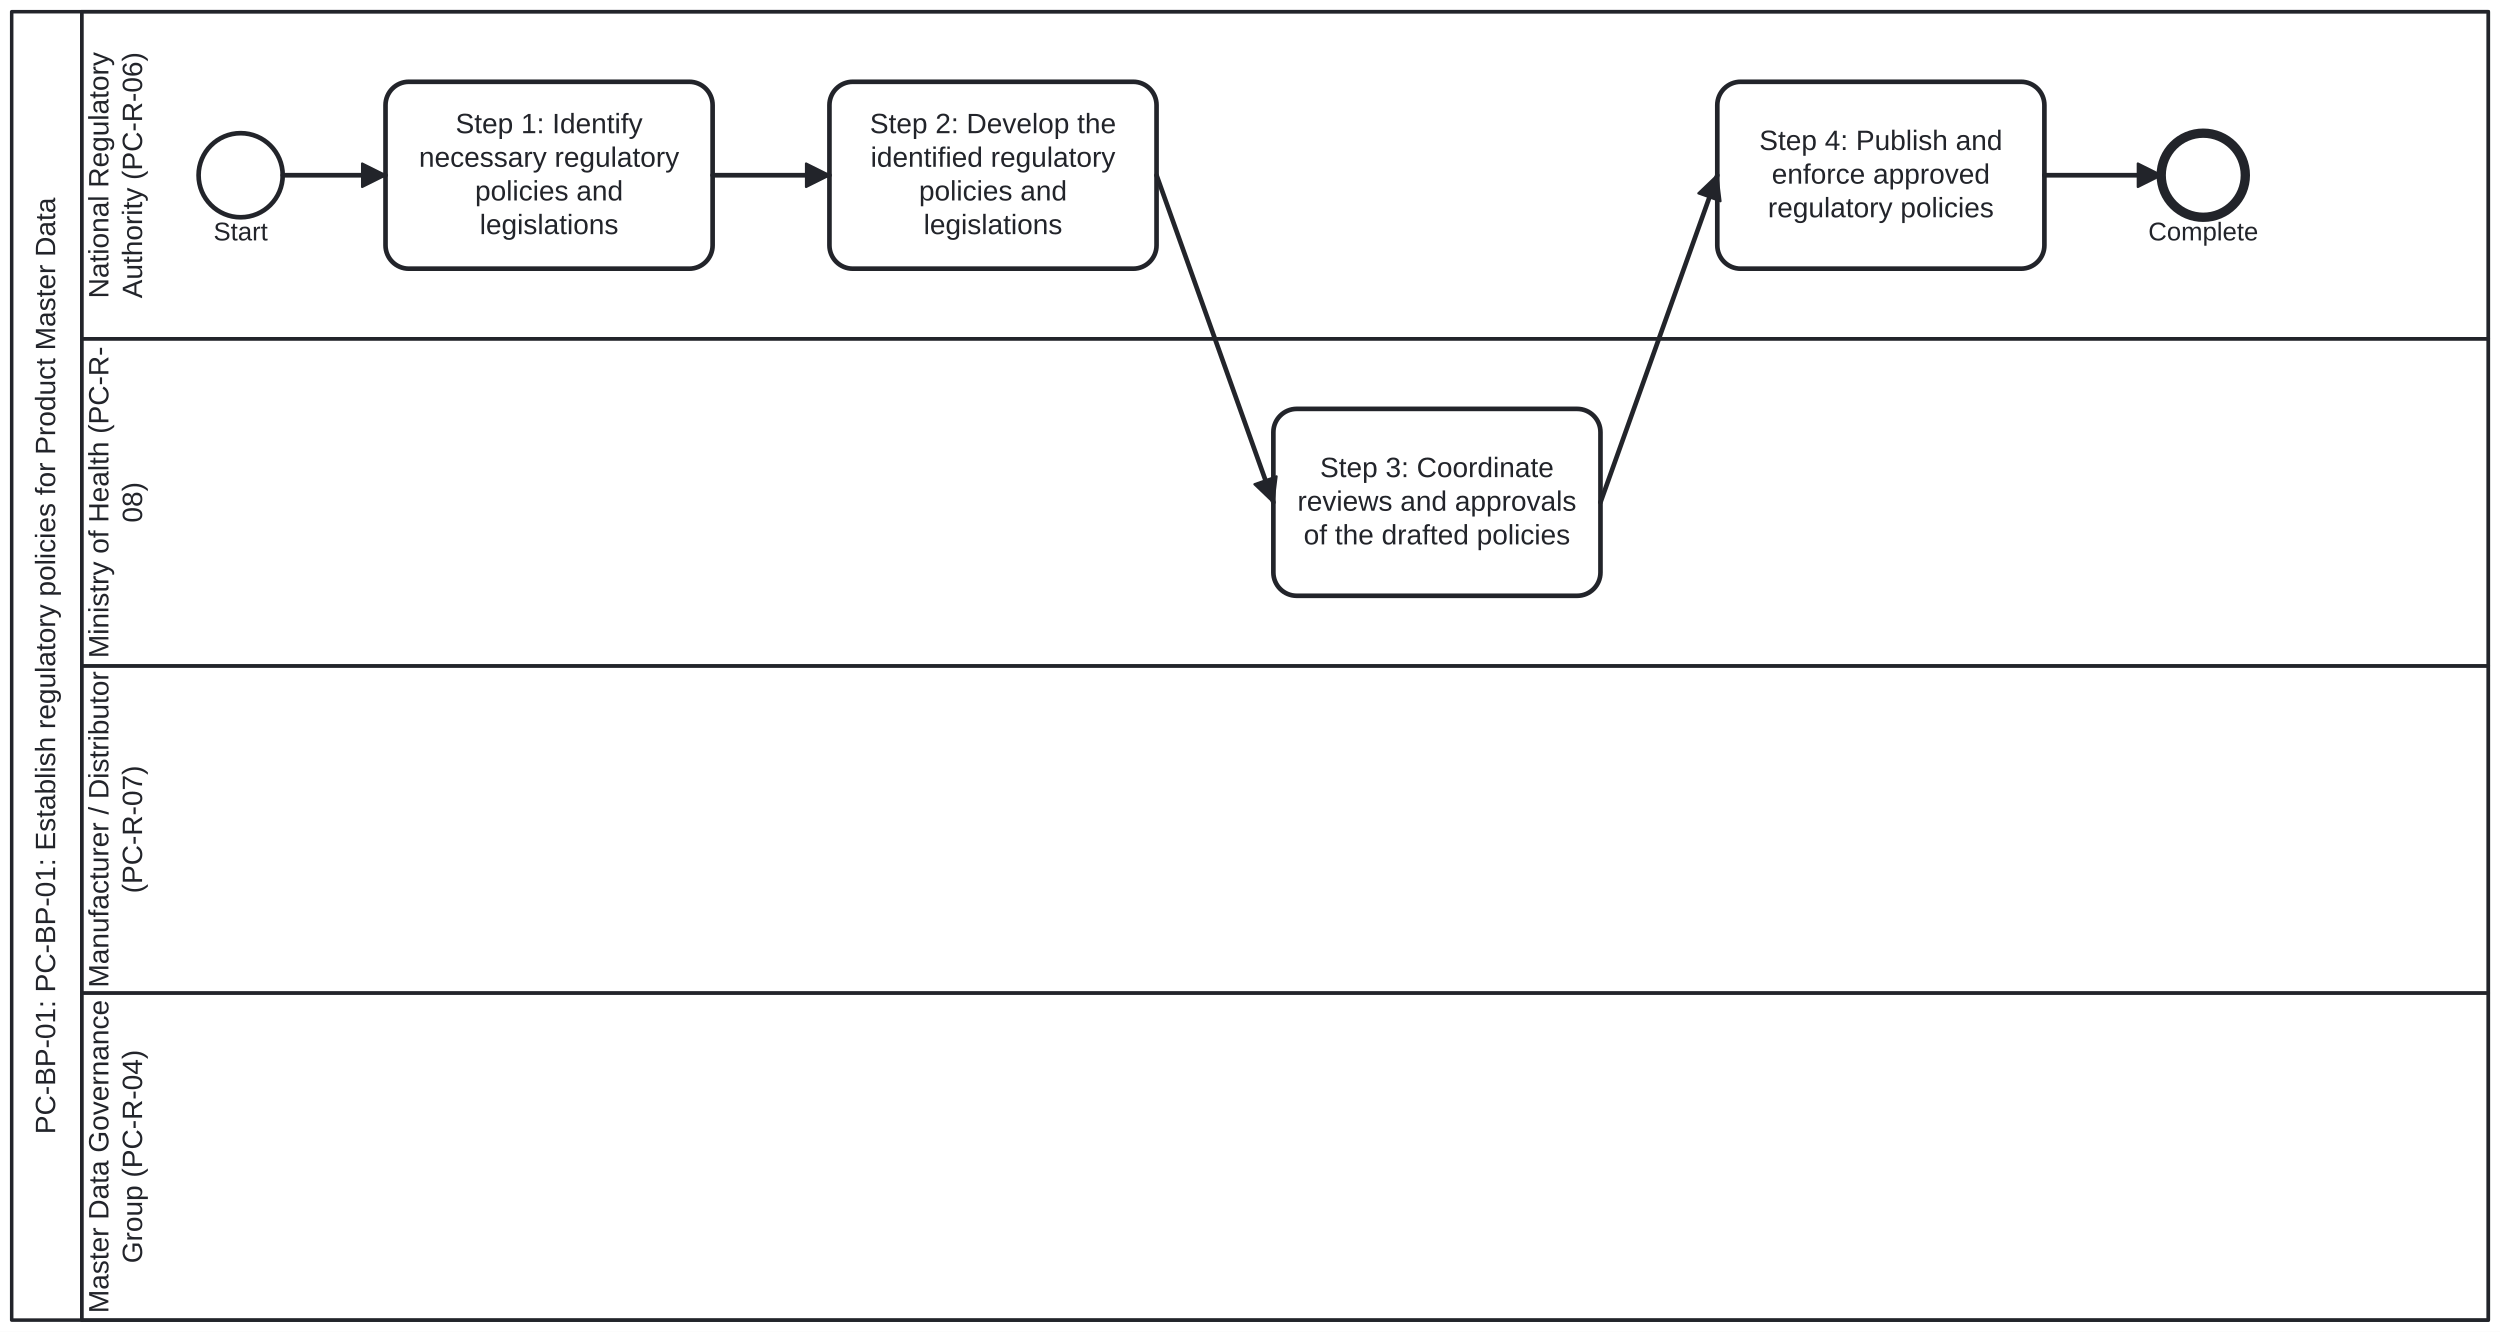
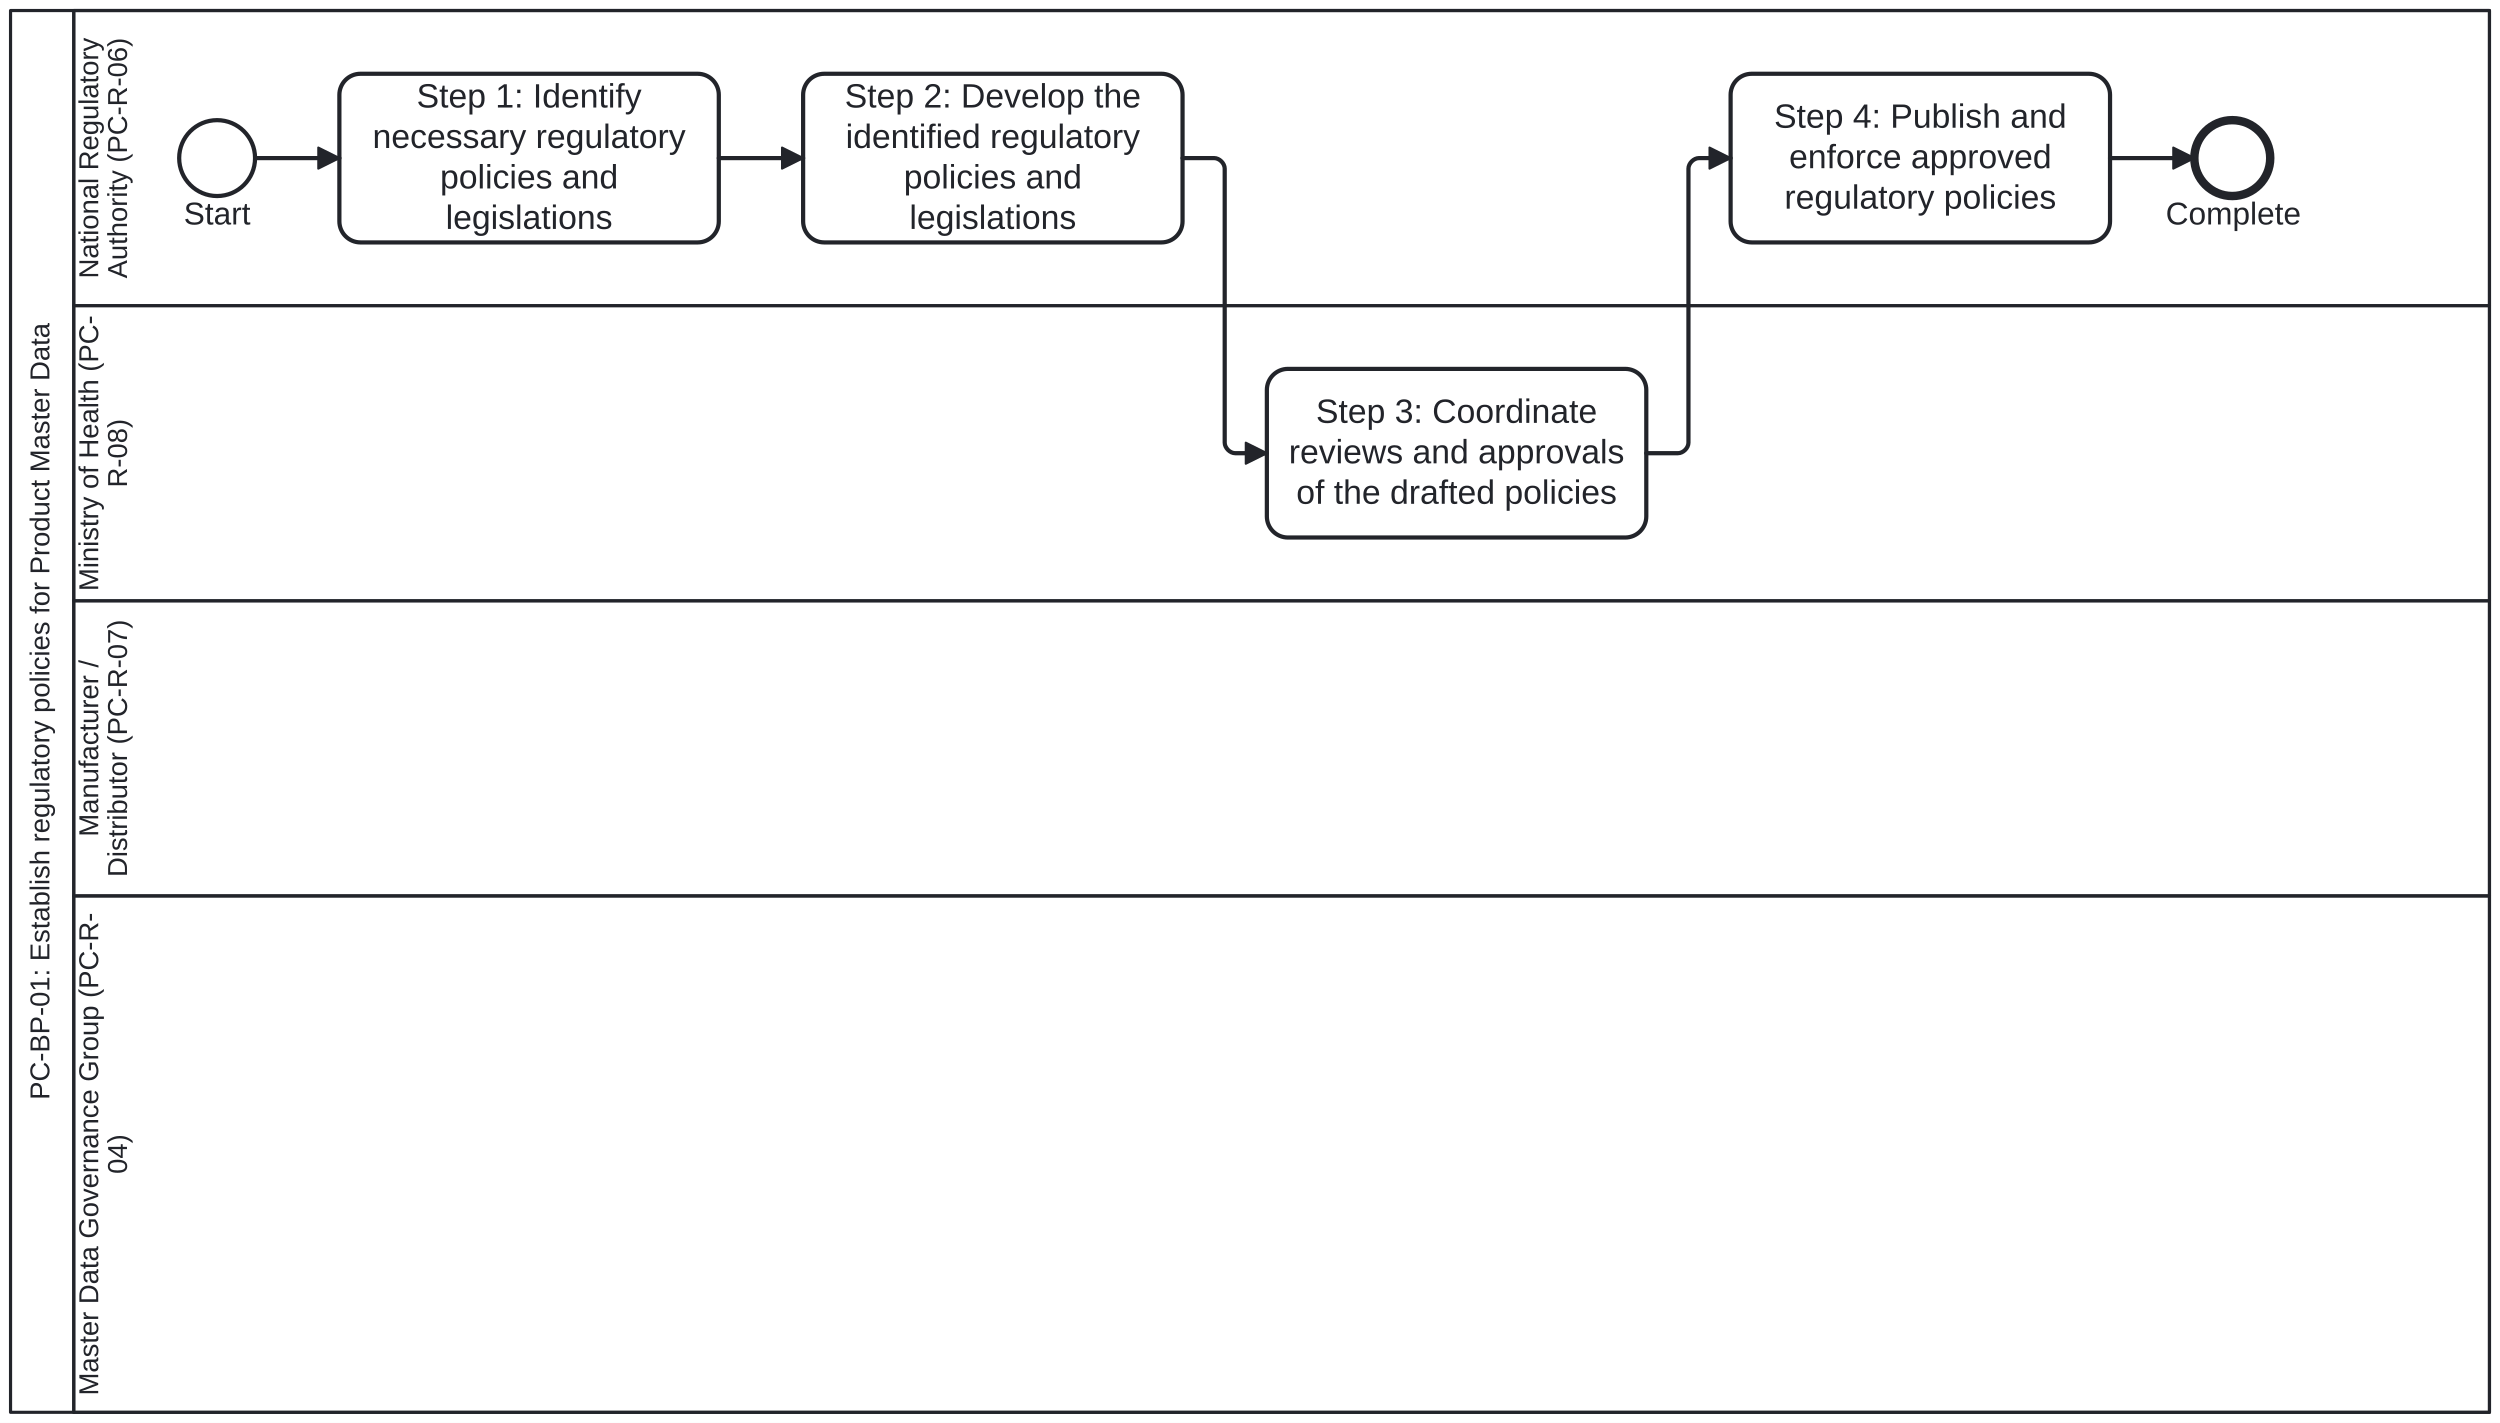
- <svg xmlns="http://www.w3.org/2000/svg" width="100%" style="max-width:100%;height:auto" viewBox="95 55 1070 570" version="1.1">
-   <rect x="95" y="55" width="1070" height="570" fill="#ffffff" />
+ <svg xmlns="http://www.w3.org/2000/svg" width="100%" style="max-width:100%;height:auto" viewBox="95 55 1186 675" version="1.1">
+   <rect x="95" y="55" width="1186" height="675" fill="#ffffff" />
  <g class="djs-group">
    <g class="djs-element djs-shape" data-element-id="Participant_PC_BP_01" style="display: block;" transform="matrix(1 0 0 1 100 60)">
      <g class="djs-visual">
-         <rect x="0" y="0" width="1060" height="560" rx="0" ry="0" style="stroke-linecap: round; stroke-linejoin: round; stroke: rgb(34, 36, 42); stroke-width: 1.5px; fill: white; fill-opacity: 0.95;" />
-         <path style="fill: none; stroke-linecap: round; stroke-linejoin: round; stroke: rgb(34, 36, 42); stroke-width: 1.5px;" d="M30,0L30,560" />
-         <text lineHeight="1.2" class="djs-label" style="font-family: Arial, sans-serif; font-size: 12px; font-weight: normal; fill: rgb(34, 36, 42);" transform="matrix(-1.83697e-16 -1 1 -1.83697e-16 0 560)">
-           <tspan x="79.586" y="18.6">PC-BP-01: PC-BP-01: Establish regulatory policies for Product Master Data</tspan>
+         <rect x="0" y="0" width="1176" height="665" rx="0" ry="0" style="stroke-linecap: round; stroke-linejoin: round; stroke: rgb(34, 36, 42); stroke-width: 1.5px; fill: white; fill-opacity: 0.95;" />
+         <path style="fill: none; stroke-linecap: round; stroke-linejoin: round; stroke: rgb(34, 36, 42); stroke-width: 1.5px;" d="M30,0L30,665" />
+         <text lineHeight="1.05" class="djs-label" transform="matrix(-1.83697e-16 -1 1 -1.83697e-16 0 665)" style="font-family: Arial, sans-serif; font-size: 13px; font-weight: normal; fill: rgb(34, 36, 42);">
+           <tspan x="148.256" y="18.413">PC-BP-01: Establish regulatory policies for Product Master Data</tspan>
        </text>
      </g>
-       <rect class="djs-hit djs-hit-all" x="0" y="0" width="1060" height="560" style="fill: none; stroke-opacity: 0; stroke: white; stroke-width: 15px;" />
+       <rect class="djs-hit djs-hit-all" x="0" y="0" width="1176" height="665" style="fill: none; stroke-opacity: 0; stroke: white; stroke-width: 15px;" />
    </g>
    <g class="djs-children">
      <g class="djs-group">
        <g class="djs-element djs-shape" data-element-id="Lane_4" style="display: block;" transform="matrix(1 0 0 1 130 480)">
          <g class="djs-visual">
-             <rect x="0" y="0" width="1030" height="140" rx="0" ry="0" style="stroke-linecap: round; stroke-linejoin: round; stroke: rgb(34, 36, 42); stroke-width: 1.5px; fill: white; fill-opacity: 0.25;" />
-             <text lineHeight="1.2" class="djs-label" style="font-family: Arial, sans-serif; font-size: 12px; font-weight: normal; fill: rgb(34, 36, 42);" transform="matrix(-1.83697e-16 -1 1 -1.83697e-16 0 140)">
-               <tspan x="2.969" y="11.4">Master Data Governance </tspan>
-               <tspan x="24.323" y="25.8">Group (PC-R-04)</tspan>
-             </text>
-           </g>
-           <rect class="djs-hit djs-hit-all" x="0" y="0" width="1030" height="140" style="fill: none; stroke-opacity: 0; stroke: white; stroke-width: 15px;" />
+             <rect x="0" y="0" width="1146" height="245" rx="0" ry="0" style="stroke-linecap: round; stroke-linejoin: round; stroke: rgb(34, 36, 42); stroke-width: 1.5px; fill: white; fill-opacity: 0.25;" />
+             <text lineHeight="1.05" class="djs-label" transform="matrix(-1.83697e-16 -1 1 -1.83697e-16 0 245)" style="font-family: Arial, sans-serif; font-size: 13px; font-weight: normal; fill: rgb(34, 36, 42);">
+               <tspan x="7.988" y="11.588">Master Data Governance Group (PC-R-</tspan>
+               <tspan x="113.105" y="25.238">04)</tspan>
+             </text>
+           </g>
+           <rect class="djs-hit djs-hit-all" x="0" y="0" width="1146" height="245" style="fill: none; stroke-opacity: 0; stroke: white; stroke-width: 15px;" />
        </g>
      </g>
      <g class="djs-group">
        <g class="djs-element djs-shape" data-element-id="Lane_3" style="display: block;" transform="matrix(1 0 0 1 130 340)">
          <g class="djs-visual">
-             <rect x="0" y="0" width="1030" height="140" rx="0" ry="0" style="stroke-linecap: round; stroke-linejoin: round; stroke: rgb(34, 36, 42); stroke-width: 1.5px; fill: white; fill-opacity: 0.25;" />
-             <text lineHeight="1.2" class="djs-label" style="font-family: Arial, sans-serif; font-size: 12px; font-weight: normal; fill: rgb(34, 36, 42);" transform="matrix(-1.83697e-16 -1 1 -1.83697e-16 0 140)">
-               <tspan x="2.31" y="11.4">Manufacturer / Distributor</tspan>
-               <tspan x="42.666" y="25.8">(PC-R-07)</tspan>
-             </text>
-           </g>
-           <rect class="djs-hit djs-hit-all" x="0" y="0" width="1030" height="140" style="fill: none; stroke-opacity: 0; stroke: white; stroke-width: 15px;" />
+             <rect x="0" y="0" width="1146" height="140" rx="0" ry="0" style="stroke-linecap: round; stroke-linejoin: round; stroke: rgb(34, 36, 42); stroke-width: 1.5px; fill: white; fill-opacity: 0.25;" />
+             <text lineHeight="1.05" class="djs-label" transform="matrix(-1.83697e-16 -1 1 -1.83697e-16 0 140)" style="font-family: Arial, sans-serif; font-size: 13px; font-weight: normal; fill: rgb(34, 36, 42);">
+               <tspan x="28.093" y="11.588">Manufacturer / </tspan>
+               <tspan x="8.964" y="25.238">Distributor (PC-R-07)</tspan>
+             </text>
+           </g>
+           <rect class="djs-hit djs-hit-all" x="0" y="0" width="1146" height="140" style="fill: none; stroke-opacity: 0; stroke: white; stroke-width: 15px;" />
        </g>
      </g>
      <g class="djs-group">
        <g class="djs-element djs-shape" data-element-id="Lane_2" style="display: block;" transform="matrix(1 0 0 1 130 200)">
          <g class="djs-visual">
-             <rect x="0" y="0" width="1030" height="140" rx="0" ry="0" style="stroke-linecap: round; stroke-linejoin: round; stroke: rgb(34, 36, 42); stroke-width: 1.5px; fill: white; fill-opacity: 0.25;" />
-             <text lineHeight="1.2" class="djs-label" style="font-family: Arial, sans-serif; font-size: 12px; font-weight: normal; fill: rgb(34, 36, 42);" transform="matrix(-1.83697e-16 -1 1 -1.83697e-16 0 140)">
-               <tspan x="3.323" y="11.4">Ministry of Health (PC-R-</tspan>
-               <tspan x="61.328" y="25.8">08)</tspan>
-             </text>
-           </g>
-           <rect class="djs-hit djs-hit-all" x="0" y="0" width="1030" height="140" style="fill: none; stroke-opacity: 0; stroke: white; stroke-width: 15px;" />
+             <rect x="0" y="0" width="1146" height="140" rx="0" ry="0" style="stroke-linecap: round; stroke-linejoin: round; stroke: rgb(34, 36, 42); stroke-width: 1.5px; fill: white; fill-opacity: 0.25;" />
+             <text lineHeight="1.05" class="djs-label" transform="matrix(-1.83697e-16 -1 1 -1.83697e-16 0 140)" style="font-family: Arial, sans-serif; font-size: 13px; font-weight: normal; fill: rgb(34, 36, 42);">
+               <tspan x="4.625" y="11.588">Ministry of Health (PC-</tspan>
+               <tspan x="53.747" y="25.238">R-08)</tspan>
+             </text>
+           </g>
+           <rect class="djs-hit djs-hit-all" x="0" y="0" width="1146" height="140" style="fill: none; stroke-opacity: 0; stroke: white; stroke-width: 15px;" />
        </g>
      </g>
      <g class="djs-group">
        <g class="djs-element djs-shape" data-element-id="Lane_1" style="display: block;" transform="matrix(1 0 0 1 130 60)">
          <g class="djs-visual">
-             <rect x="0" y="0" width="1030" height="140" rx="0" ry="0" style="stroke-linecap: round; stroke-linejoin: round; stroke: rgb(34, 36, 42); stroke-width: 1.5px; fill: white; fill-opacity: 0.25;" />
-             <text lineHeight="1.2" class="djs-label" style="font-family: Arial, sans-serif; font-size: 12px; font-weight: normal; fill: rgb(34, 36, 42);" transform="matrix(-1.83697e-16 -1 1 -1.83697e-16 0 140)">
-               <tspan x="17.304" y="11.4">National Regulatory </tspan>
-               <tspan x="17.321" y="25.8">Authority (PC-R-06)</tspan>
-             </text>
-           </g>
-           <rect class="djs-hit djs-hit-all" x="0" y="0" width="1030" height="140" style="fill: none; stroke-opacity: 0; stroke: white; stroke-width: 15px;" />
+             <rect x="0" y="0" width="1146" height="140" rx="0" ry="0" style="stroke-linecap: round; stroke-linejoin: round; stroke: rgb(34, 36, 42); stroke-width: 1.5px; fill: white; fill-opacity: 0.25;" />
+             <text lineHeight="1.05" class="djs-label" transform="matrix(-1.83697e-16 -1 1 -1.83697e-16 0 140)" style="font-family: Arial, sans-serif; font-size: 13px; font-weight: normal; fill: rgb(34, 36, 42);">
+               <tspan x="12.912" y="11.588">National Regulatory </tspan>
+               <tspan x="12.931" y="25.238">Authority (PC-R-06)</tspan>
+             </text>
+           </g>
+           <rect class="djs-hit djs-hit-all" x="0" y="0" width="1146" height="140" style="fill: none; stroke-opacity: 0; stroke: white; stroke-width: 15px;" />
        </g>
      </g>
      <g class="djs-group">
        <g class="djs-element djs-shape" data-element-id="StartEvent_1" style="display: block;" transform="matrix(1 0 0 1 180 112)">
          <g class="djs-visual">
            <circle cx="18" cy="18" r="18" style="stroke-linecap: round; stroke-linejoin: round; stroke: rgb(34, 36, 42); stroke-width: 2px; fill: white; fill-opacity: 0.95;" />
          </g>
          <rect class="djs-hit djs-hit-all" x="0" y="0" width="36" height="36" style="fill: none; stroke-opacity: 0; stroke: white; stroke-width: 15px;" />
        </g>
      </g>
      <g class="djs-group">
-         <g class="djs-element djs-shape" data-element-id="StartEvent_1_label" style="display: block;" transform="matrix(1 0 0 1 186 148)">
-           <g class="djs-visual">
-             <text lineHeight="1.2" class="djs-label" style="font-family: Arial, sans-serif; font-size: 11px; font-weight: normal; fill: rgb(34, 36, 42);">
-               <tspan x="0.385" y="9.9">Start</tspan>
-             </text>
-           </g>
-           <rect class="djs-hit djs-hit-all" x="0" y="0" width="24" height="14" style="fill: none; stroke-opacity: 0; stroke: white; stroke-width: 15px;" />
-         </g>
-       </g>
-       <g class="djs-group">
-         <g class="djs-element djs-shape" data-element-id="Task_1" style="display: block;" transform="matrix(1 0 0 1 260 90)">
-           <g class="djs-visual">
-             <rect x="0" y="0" width="140" height="80" rx="10" ry="10" style="stroke-linecap: round; stroke-linejoin: round; stroke: rgb(34, 36, 42); stroke-width: 2px; fill: white; fill-opacity: 0.95;" />
-             <text lineHeight="1.2" class="djs-label" style="font-family: Arial, sans-serif; font-size: 12px; font-weight: normal; fill: rgb(34, 36, 42);">
-               <tspan x="29.975" y="22">Step 1: Identify </tspan>
-               <tspan x="14.307" y="36.4">necessary regulatory </tspan>
-               <tspan x="38.312" y="50.8">policies and </tspan>
-               <tspan x="40.316" y="65.2">legislations</tspan>
-             </text>
-           </g>
-           <rect class="djs-hit djs-hit-all" x="0" y="0" width="140" height="80" style="fill: none; stroke-opacity: 0; stroke: white; stroke-width: 15px;" />
-         </g>
-       </g>
-       <g class="djs-group">
-         <g class="djs-element djs-shape" data-element-id="Task_2" style="display: block;" transform="matrix(1 0 0 1 450 90)">
-           <g class="djs-visual">
-             <rect x="0" y="0" width="140" height="80" rx="10" ry="10" style="stroke-linecap: round; stroke-linejoin: round; stroke: rgb(34, 36, 42); stroke-width: 2px; fill: white; fill-opacity: 0.95;" />
-             <text lineHeight="1.2" class="djs-label" style="font-family: Arial, sans-serif; font-size: 12px; font-weight: normal; fill: rgb(34, 36, 42);">
-               <tspan x="17.298" y="22">Step 2: Develop the </tspan>
-               <tspan x="17.635" y="36.4">identified regulatory </tspan>
-               <tspan x="38.312" y="50.8">policies and </tspan>
-               <tspan x="40.316" y="65.2">legislations</tspan>
-             </text>
-           </g>
-           <rect class="djs-hit djs-hit-all" x="0" y="0" width="140" height="80" style="fill: none; stroke-opacity: 0; stroke: white; stroke-width: 15px;" />
-         </g>
-       </g>
-       <g class="djs-group">
-         <g class="djs-element djs-shape" data-element-id="Task_3" style="display: block;" transform="matrix(1 0 0 1 640 230)">
-           <g class="djs-visual">
-             <rect x="0" y="0" width="140" height="80" rx="10" ry="10" style="stroke-linecap: round; stroke-linejoin: round; stroke: rgb(34, 36, 42); stroke-width: 2px; fill: white; fill-opacity: 0.95;" />
-             <text lineHeight="1.2" class="djs-label" style="font-family: Arial, sans-serif; font-size: 12px; font-weight: normal; fill: rgb(34, 36, 42);">
-               <tspan x="19.967" y="29.2">Step 3: Coordinate </tspan>
-               <tspan x="10.302" y="43.6">reviews and approvals </tspan>
-               <tspan x="12.965" y="58">of the drafted policies</tspan>
-             </text>
-           </g>
-           <rect class="djs-hit djs-hit-all" x="0" y="0" width="140" height="80" style="fill: none; stroke-opacity: 0; stroke: white; stroke-width: 15px;" />
-         </g>
-       </g>
-       <g class="djs-group">
-         <g class="djs-element djs-shape" data-element-id="Task_4" style="display: block;" transform="matrix(1 0 0 1 830 90)">
-           <g class="djs-visual">
-             <rect x="0" y="0" width="140" height="80" rx="10" ry="10" style="stroke-linecap: round; stroke-linejoin: round; stroke: rgb(34, 36, 42); stroke-width: 2px; fill: white; fill-opacity: 0.95;" />
-             <text lineHeight="1.2" class="djs-label" style="font-family: Arial, sans-serif; font-size: 12px; font-weight: normal; fill: rgb(34, 36, 42);">
-               <tspan x="17.963" y="29.2">Step 4: Publish and </tspan>
-               <tspan x="23.301" y="43.6">enforce approved </tspan>
-               <tspan x="21.643" y="58">regulatory policies</tspan>
-             </text>
-           </g>
-           <rect class="djs-hit djs-hit-all" x="0" y="0" width="140" height="80" style="fill: none; stroke-opacity: 0; stroke: white; stroke-width: 15px;" />
-         </g>
-       </g>
-       <g class="djs-group">
-         <g class="djs-element djs-shape" data-element-id="EndEvent_1" style="display: block;" transform="matrix(1 0 0 1 1020 112)">
+         <g class="djs-element djs-shape" data-element-id="StartEvent_1_label" style="display: block;" transform="matrix(1 0 0 1 182 148)">
+           <g class="djs-visual">
+             <text lineHeight="1.2" class="djs-label" style="font-family: Arial, sans-serif; font-size: 15px; font-weight: normal; fill: rgb(34, 36, 42);">
+               <tspan x="0.161" y="13.5">Start</tspan>
+             </text>
+           </g>
+           <rect class="djs-hit djs-hit-all" x="0" y="0" width="32" height="18" style="fill: none; stroke-opacity: 0; stroke: white; stroke-width: 15px;" />
+         </g>
+       </g>
+       <g class="djs-group">
+         <g class="djs-element djs-shape" data-element-id="Task_1" style="display: block;" transform="matrix(1 0 0 1 256 90)">
+           <g class="djs-visual">
+             <rect x="0" y="0" width="180" height="80" rx="10" ry="10" style="stroke-linecap: round; stroke-linejoin: round; stroke: rgb(34, 36, 42); stroke-width: 2px; fill: white; fill-opacity: 0.95;" />
+             <text lineHeight="1.2" class="djs-label" style="font-family: Arial, sans-serif; font-size: 16px; font-weight: normal; fill: rgb(34, 36, 42);">
+               <tspan x="36.633" y="16">Step 1: Identify </tspan>
+               <tspan x="15.742" y="35.2">necessary regulatory </tspan>
+               <tspan x="47.75" y="54.4">policies and </tspan>
+               <tspan x="50.422" y="73.6">legislations</tspan>
+             </text>
+           </g>
+           <rect class="djs-hit djs-hit-all" x="0" y="0" width="180" height="80" style="fill: none; stroke-opacity: 0; stroke: white; stroke-width: 15px;" />
+         </g>
+       </g>
+       <g class="djs-group">
+         <g class="djs-element djs-shape" data-element-id="Task_2" style="display: block;" transform="matrix(1 0 0 1 476 90)">
+           <g class="djs-visual">
+             <rect x="0" y="0" width="180" height="80" rx="10" ry="10" style="stroke-linecap: round; stroke-linejoin: round; stroke: rgb(34, 36, 42); stroke-width: 2px; fill: white; fill-opacity: 0.95;" />
+             <text lineHeight="1.2" class="djs-label" style="font-family: Arial, sans-serif; font-size: 16px; font-weight: normal; fill: rgb(34, 36, 42);">
+               <tspan x="19.73" y="16">Step 2: Develop the </tspan>
+               <tspan x="20.18" y="35.2">identified regulatory </tspan>
+               <tspan x="47.75" y="54.4">policies and </tspan>
+               <tspan x="50.422" y="73.6">legislations</tspan>
+             </text>
+           </g>
+           <rect class="djs-hit djs-hit-all" x="0" y="0" width="180" height="80" style="fill: none; stroke-opacity: 0; stroke: white; stroke-width: 15px;" />
+         </g>
+       </g>
+       <g class="djs-group">
+         <g class="djs-element djs-shape" data-element-id="Task_3" style="display: block;" transform="matrix(1 0 0 1 696 230)">
+           <g class="djs-visual">
+             <rect x="0" y="0" width="180" height="80" rx="10" ry="10" style="stroke-linecap: round; stroke-linejoin: round; stroke: rgb(34, 36, 42); stroke-width: 2px; fill: white; fill-opacity: 0.95;" />
+             <text lineHeight="1.2" class="djs-label" style="font-family: Arial, sans-serif; font-size: 16px; font-weight: normal; fill: rgb(34, 36, 42);">
+               <tspan x="23.289" y="25.6">Step 3: Coordinate </tspan>
+               <tspan x="10.402" y="44.8">reviews and approvals </tspan>
+               <tspan x="13.953" y="64">of the drafted policies</tspan>
+             </text>
+           </g>
+           <rect class="djs-hit djs-hit-all" x="0" y="0" width="180" height="80" style="fill: none; stroke-opacity: 0; stroke: white; stroke-width: 15px;" />
+         </g>
+       </g>
+       <g class="djs-group">
+         <g class="djs-element djs-shape" data-element-id="Task_4" style="display: block;" transform="matrix(1 0 0 1 916 90)">
+           <g class="djs-visual">
+             <rect x="0" y="0" width="180" height="80" rx="10" ry="10" style="stroke-linecap: round; stroke-linejoin: round; stroke: rgb(34, 36, 42); stroke-width: 2px; fill: white; fill-opacity: 0.95;" />
+             <text lineHeight="1.2" class="djs-label" style="font-family: Arial, sans-serif; font-size: 16px; font-weight: normal; fill: rgb(34, 36, 42);">
+               <tspan x="20.617" y="25.6">Step 4: Publish and </tspan>
+               <tspan x="27.734" y="44.8">enforce approved </tspan>
+               <tspan x="25.523" y="64">regulatory policies</tspan>
+             </text>
+           </g>
+           <rect class="djs-hit djs-hit-all" x="0" y="0" width="180" height="80" style="fill: none; stroke-opacity: 0; stroke: white; stroke-width: 15px;" />
+         </g>
+       </g>
+       <g class="djs-group">
+         <g class="djs-element djs-shape" data-element-id="EndEvent_1" style="display: block;" transform="matrix(1 0 0 1 1136 112)">
          <g class="djs-visual">
            <circle cx="18" cy="18" r="18" style="stroke-linecap: round; stroke-linejoin: round; stroke: rgb(34, 36, 42); stroke-width: 4px; fill: white; fill-opacity: 0.95;" />
          </g>
          <rect class="djs-hit djs-hit-all" x="0" y="0" width="36" height="36" style="fill: none; stroke-opacity: 0; stroke: white; stroke-width: 15px;" />
        </g>
      </g>
      <g class="djs-group">
-         <g class="djs-element djs-shape" data-element-id="EndEvent_1_label" style="display: block;" transform="matrix(1 0 0 1 1014 148)">
-           <g class="djs-visual">
-             <text lineHeight="1.2" class="djs-label" style="font-family: Arial, sans-serif; font-size: 11px; font-weight: normal; fill: rgb(34, 36, 42);">
-               <tspan x="0.461" y="9.9">Complete</tspan>
-             </text>
-           </g>
-           <rect class="djs-hit djs-hit-all" x="0" y="0" width="48" height="14" style="fill: none; stroke-opacity: 0; stroke: white; stroke-width: 15px;" />
+         <g class="djs-element djs-shape" data-element-id="EndEvent_1_label" style="display: block;" transform="matrix(1 0 0 1 1122 148)">
+           <g class="djs-visual">
+             <text lineHeight="1.2" class="djs-label" style="font-family: Arial, sans-serif; font-size: 15px; font-weight: normal; fill: rgb(34, 36, 42);">
+               <tspan x="0.402" y="13.5">Complete</tspan>
+             </text>
+           </g>
+           <rect class="djs-hit djs-hit-all" x="0" y="0" width="65" height="18" style="fill: none; stroke-opacity: 0; stroke: white; stroke-width: 15px;" />
        </g>
      </g>
      <g class="djs-group">
        <g class="djs-element djs-connection" data-element-id="Flow_0" style="display: block;">
          <g class="djs-visual">
            <defs>
              <marker id="bpmn-marker-1" viewBox="0 0 20 20" refX="11" refY="10" markerWidth="10" markerHeight="10" orient="auto">
                <path d="M 1 5 L 11 10 L 1 15 Z" style="stroke-linecap: round; stroke-linejoin: round; stroke: rgb(34, 36, 42); stroke-width: 1px; fill: rgb(34, 36, 42);" />
              </marker>
            </defs>
-             <path data-corner-radius="5" style="fill: none; stroke-linecap: round; stroke-linejoin: round; stroke: rgb(34, 36, 42); stroke-width: 2px; marker-end: url('#bpmn-marker-1');" d="M216,130L260,130" />
-           </g>
-           <path d="M216,130L260,130" class="djs-hit djs-hit-stroke" style="fill: none; stroke-opacity: 0; stroke: white; stroke-width: 15px;" />
+             <path data-corner-radius="5" style="fill: none; stroke-linecap: round; stroke-linejoin: round; stroke: rgb(34, 36, 42); stroke-width: 2px; marker-end: url('#bpmn-marker-1');" d="M216,130L256,130" />
+           </g>
+           <path d="M216,130L256,130" class="djs-hit djs-hit-stroke" style="fill: none; stroke-opacity: 0; stroke: white; stroke-width: 15px;" />
        </g>
      </g>
      <g class="djs-group">
        <g class="djs-element djs-connection" data-element-id="Flow_1" style="display: block;">
          <g class="djs-visual">
            <defs>
              <marker id="bpmn-marker-2" viewBox="0 0 20 20" refX="11" refY="10" markerWidth="10" markerHeight="10" orient="auto">
                <path d="M 1 5 L 11 10 L 1 15 Z" style="stroke-linecap: round; stroke-linejoin: round; stroke: rgb(34, 36, 42); stroke-width: 1px; fill: rgb(34, 36, 42);" />
              </marker>
            </defs>
-             <path data-corner-radius="5" style="fill: none; stroke-linecap: round; stroke-linejoin: round; stroke: rgb(34, 36, 42); stroke-width: 2px; marker-end: url('#bpmn-marker-2');" d="M400,130L450,130" />
-           </g>
-           <path d="M400,130L450,130" class="djs-hit djs-hit-stroke" style="fill: none; stroke-opacity: 0; stroke: white; stroke-width: 15px;" />
+             <path data-corner-radius="5" style="fill: none; stroke-linecap: round; stroke-linejoin: round; stroke: rgb(34, 36, 42); stroke-width: 2px; marker-end: url('#bpmn-marker-2');" d="M436,130L476,130" />
+           </g>
+           <path d="M436,130L476,130" class="djs-hit djs-hit-stroke" style="fill: none; stroke-opacity: 0; stroke: white; stroke-width: 15px;" />
        </g>
      </g>
      <g class="djs-group">
        <g class="djs-element djs-connection" data-element-id="Flow_2" style="display: block;">
          <g class="djs-visual">
            <defs>
              <marker id="bpmn-marker-3" viewBox="0 0 20 20" refX="11" refY="10" markerWidth="10" markerHeight="10" orient="auto">
                <path d="M 1 5 L 11 10 L 1 15 Z" style="stroke-linecap: round; stroke-linejoin: round; stroke: rgb(34, 36, 42); stroke-width: 1px; fill: rgb(34, 36, 42);" />
              </marker>
            </defs>
-             <path data-corner-radius="5" style="fill: none; stroke-linecap: round; stroke-linejoin: round; stroke: rgb(34, 36, 42); stroke-width: 2px; marker-end: url('#bpmn-marker-3');" d="M590,130L640,270" />
-           </g>
-           <path d="M590,130L640,270" class="djs-hit djs-hit-stroke" style="fill: none; stroke-opacity: 0; stroke: white; stroke-width: 15px;" />
+             <path data-corner-radius="5" style="fill: none; stroke-linecap: round; stroke-linejoin: round; stroke: rgb(34, 36, 42); stroke-width: 2px; marker-end: url('#bpmn-marker-3');" d="M656,130L671,130C673.5,130,676,132.5,676,135L676,265C676,267.5,678.5,270,681,270L696,270" />
+           </g>
+           <path d="M656,130L676,130L676,270L696,270" class="djs-hit djs-hit-stroke" style="fill: none; stroke-opacity: 0; stroke: white; stroke-width: 15px;" />
        </g>
      </g>
      <g class="djs-group">
        <g class="djs-element djs-connection" data-element-id="Flow_3" style="display: block;">
          <g class="djs-visual">
            <defs>
              <marker id="bpmn-marker-4" viewBox="0 0 20 20" refX="11" refY="10" markerWidth="10" markerHeight="10" orient="auto">
                <path d="M 1 5 L 11 10 L 1 15 Z" style="stroke-linecap: round; stroke-linejoin: round; stroke: rgb(34, 36, 42); stroke-width: 1px; fill: rgb(34, 36, 42);" />
              </marker>
            </defs>
-             <path data-corner-radius="5" style="fill: none; stroke-linecap: round; stroke-linejoin: round; stroke: rgb(34, 36, 42); stroke-width: 2px; marker-end: url('#bpmn-marker-4');" d="M780,270L830,130" />
-           </g>
-           <path d="M780,270L830,130" class="djs-hit djs-hit-stroke" style="fill: none; stroke-opacity: 0; stroke: white; stroke-width: 15px;" />
+             <path data-corner-radius="5" style="fill: none; stroke-linecap: round; stroke-linejoin: round; stroke: rgb(34, 36, 42); stroke-width: 2px; marker-end: url('#bpmn-marker-4');" d="M876,270L891,270C893.5,270,896,267.5,896,265L896,135C896,132.5,898.5,130,901,130L916,130" />
+           </g>
+           <path d="M876,270L896,270L896,130L916,130" class="djs-hit djs-hit-stroke" style="fill: none; stroke-opacity: 0; stroke: white; stroke-width: 15px;" />
        </g>
      </g>
      <g class="djs-group">
        <g class="djs-element djs-connection" data-element-id="Flow_4" style="display: block;">
          <g class="djs-visual">
            <defs>
              <marker id="bpmn-marker-5" viewBox="0 0 20 20" refX="11" refY="10" markerWidth="10" markerHeight="10" orient="auto">
                <path d="M 1 5 L 11 10 L 1 15 Z" style="stroke-linecap: round; stroke-linejoin: round; stroke: rgb(34, 36, 42); stroke-width: 1px; fill: rgb(34, 36, 42);" />
              </marker>
            </defs>
-             <path data-corner-radius="5" style="fill: none; stroke-linecap: round; stroke-linejoin: round; stroke: rgb(34, 36, 42); stroke-width: 2px; marker-end: url('#bpmn-marker-5');" d="M970,130L1020,130" />
-           </g>
-           <path d="M970,130L1020,130" class="djs-hit djs-hit-stroke" style="fill: none; stroke-opacity: 0; stroke: white; stroke-width: 15px;" />
+             <path data-corner-radius="5" style="fill: none; stroke-linecap: round; stroke-linejoin: round; stroke: rgb(34, 36, 42); stroke-width: 2px; marker-end: url('#bpmn-marker-5');" d="M1096,130L1136,130" />
+           </g>
+           <path d="M1096,130L1136,130" class="djs-hit djs-hit-stroke" style="fill: none; stroke-opacity: 0; stroke: white; stroke-width: 15px;" />
        </g>
      </g>
    </g>
  </g>
</svg>
